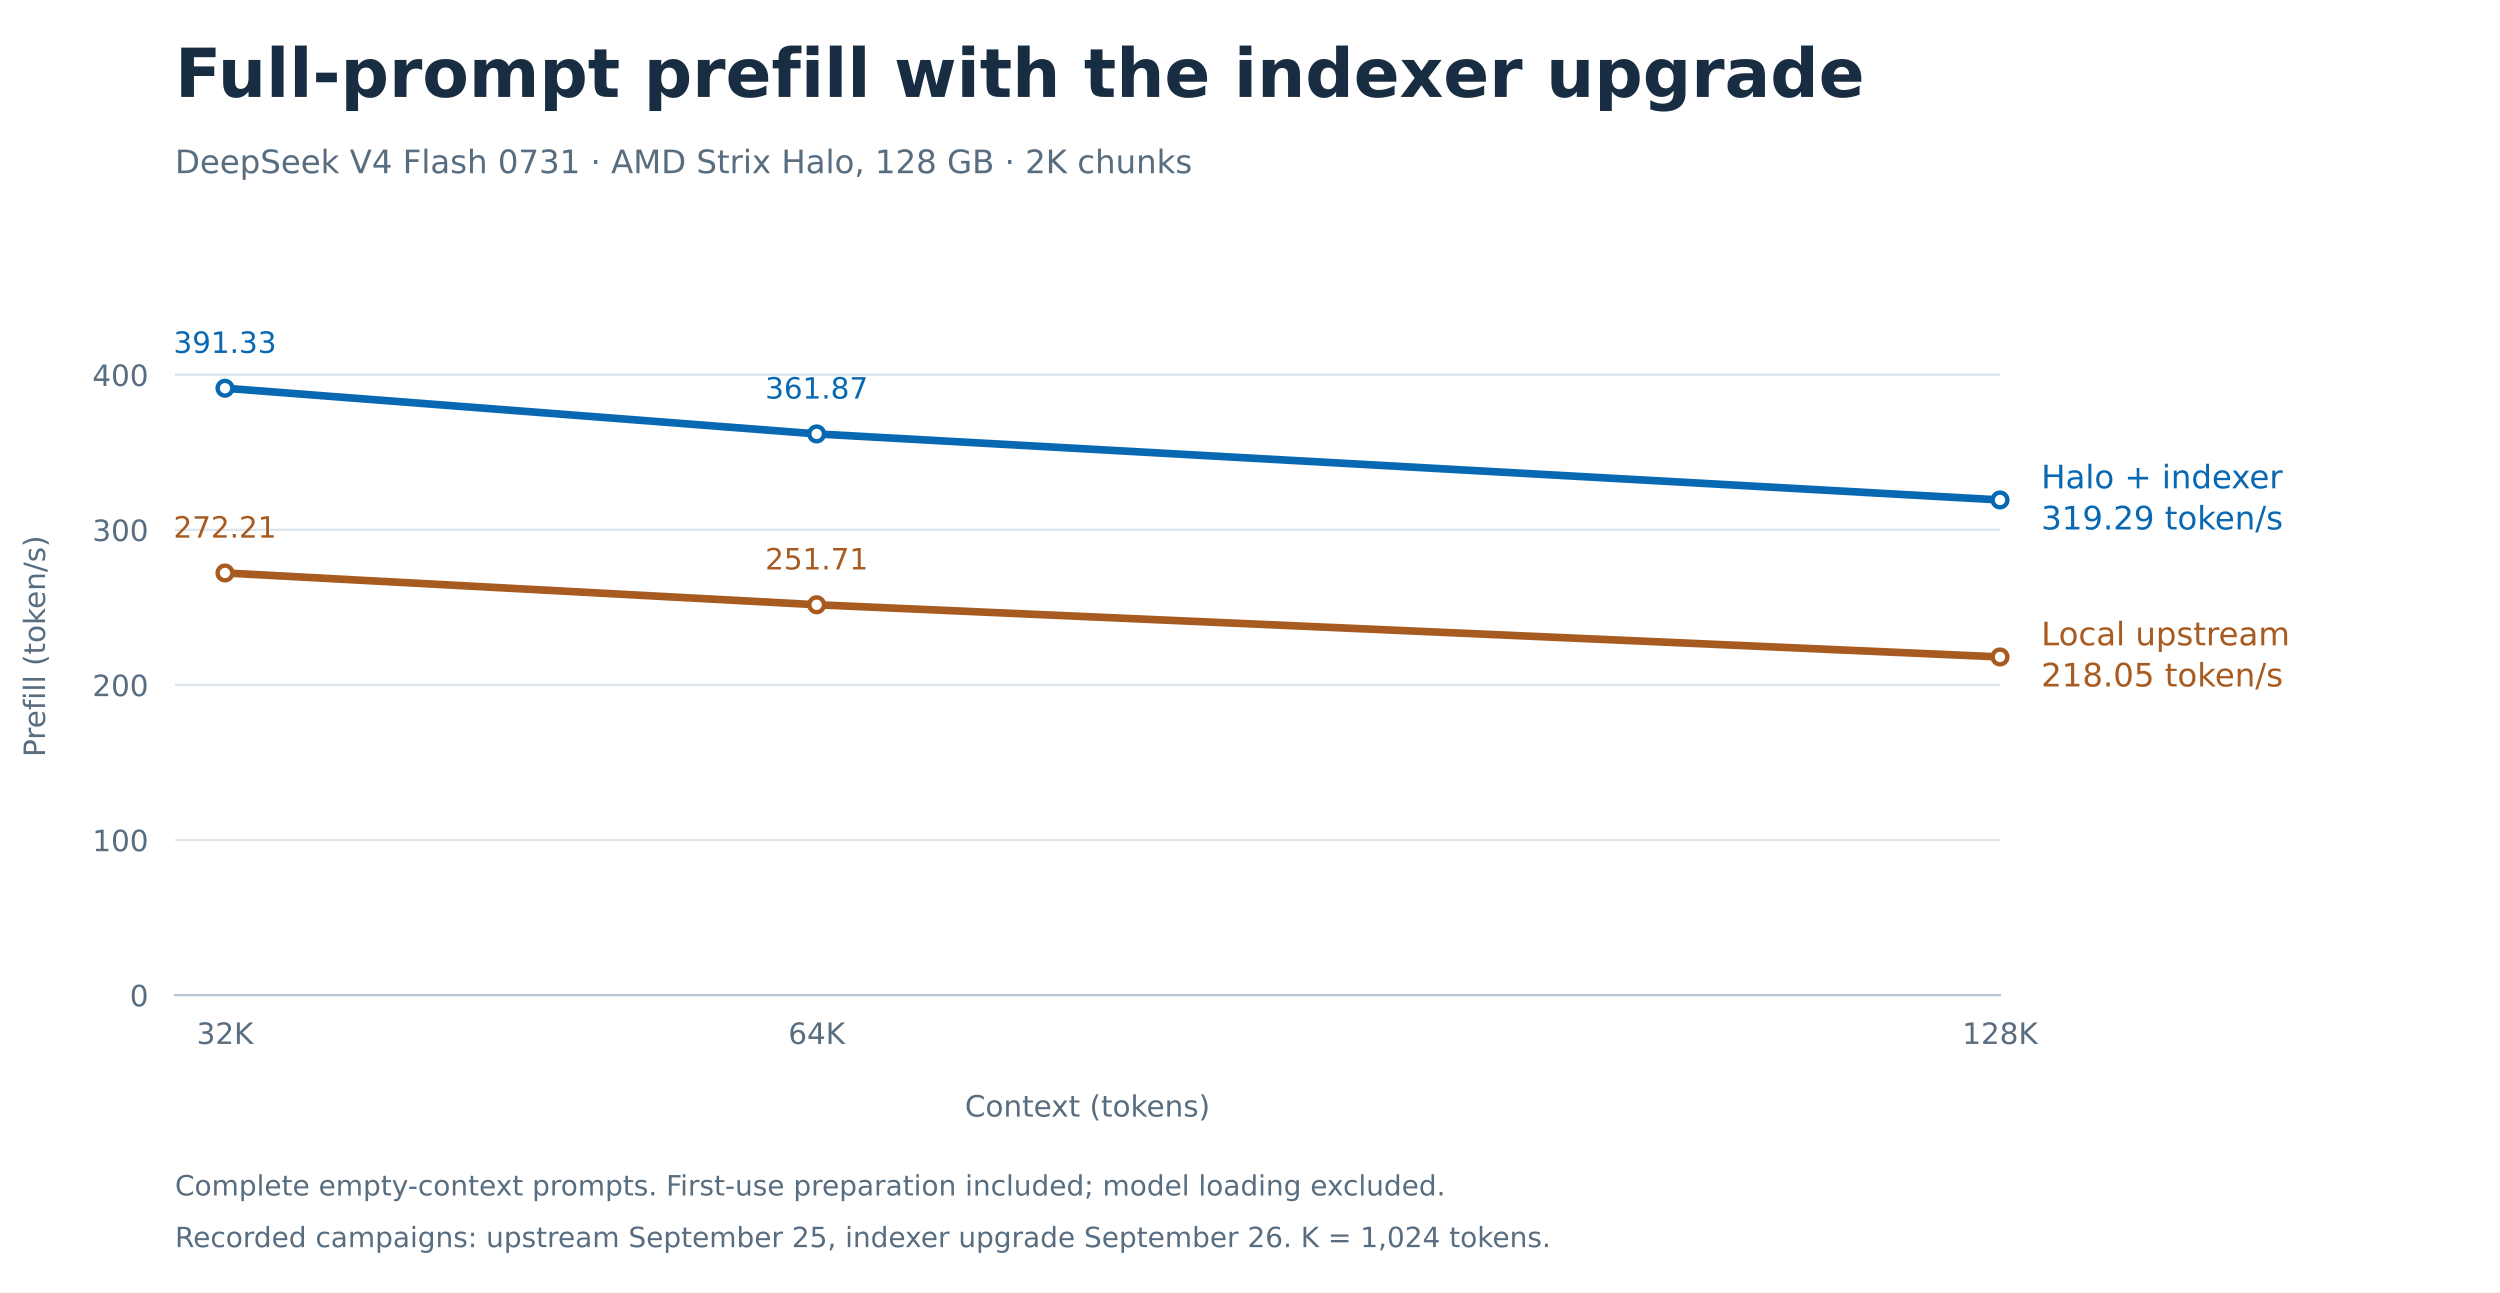
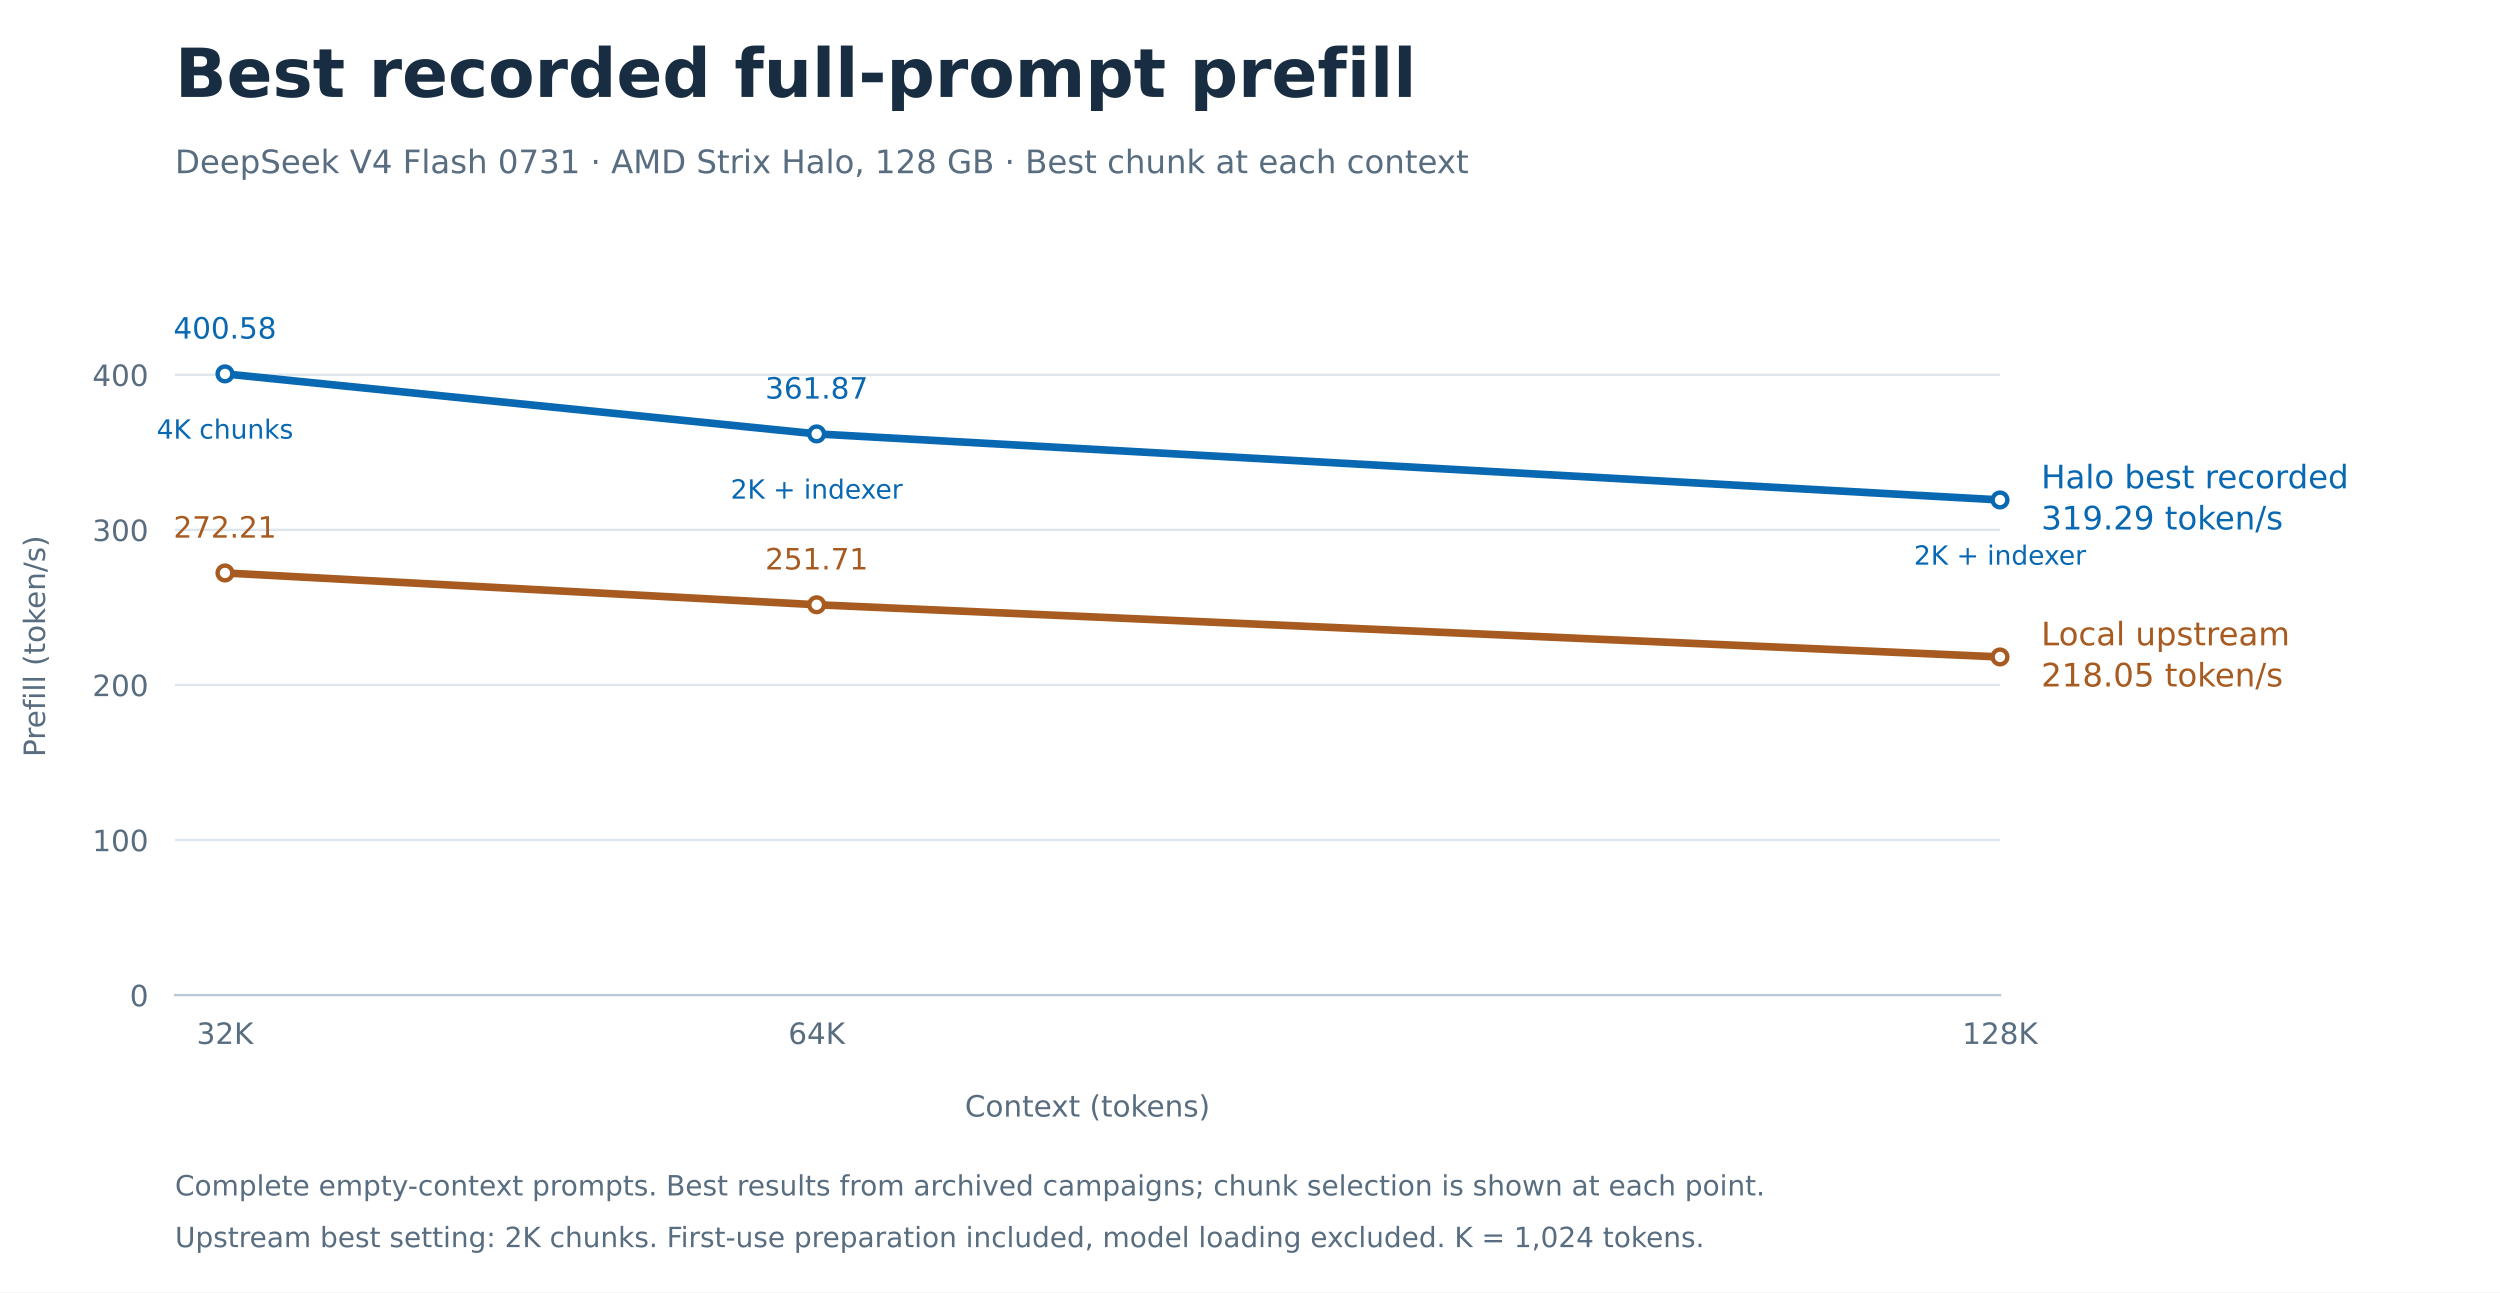
<svg xmlns="http://www.w3.org/2000/svg" xmlns:xlink="http://www.w3.org/1999/xlink" width="849.6pt" height="439.2pt" viewBox="0 0 849.6 439.2" version="1.1">
  <defs>
    <style type="text/css">*{stroke-linejoin: round; stroke-linecap: butt}</style>
  </defs>
  <g id="figure_1">
    <g id="patch_1">
      <path d="M 0 439.2 L 849.6 439.2 L 849.6 0 L 0 0 z " style="fill: #ffffff" />
    </g>
    <g id="axes_1">
      <g id="patch_2">
        <path d="M 59.472 338.184 L 679.68 338.184 L 679.68 101.016 L 59.472 101.016 z " style="fill: #ffffff" />
      </g>
      <g id="matplotlib.axis_1">
        <g id="xtick_1">
          <g id="line2d_1" />
          <g id="text_1">
            <text style="font-size: 10px; font-family: 'DejaVu Sans'; text-anchor: middle; fill: #586d80" x="76.457" y="354.782" transform="rotate(-0 76.45727 354.7824)">32K</text>
          </g>
        </g>
        <g id="xtick_2">
          <g id="line2d_2" />
          <g id="text_2">
            <text style="font-size: 10px; font-family: 'DejaVu Sans'; text-anchor: middle; fill: #586d80" x="277.532" y="354.782" transform="rotate(-0 277.5315 354.7824)">64K</text>
          </g>
        </g>
        <g id="xtick_3">
          <g id="line2d_3" />
          <g id="text_3">
            <text style="font-size: 10px; font-family: 'DejaVu Sans'; text-anchor: middle; fill: #586d80" x="679.68" y="354.782" transform="rotate(-0 679.68 354.7824)">128K</text>
          </g>
        </g>
        <g id="text_4">
          <text style="font-size: 10px; font-family: 'DejaVu Sans'; text-anchor: middle; fill: #586d80" x="369.576" y="379.461" transform="rotate(-0 369.576 379.4606)">Context (tokens)</text>
        </g>
      </g>
      <g id="matplotlib.axis_2">
        <g id="ytick_1">
          <g id="line2d_4">
-             <path d="M 59.472 338.184 L 679.68 338.184 " clip-path="url(#pa51ccc1725)" style="fill: none; stroke: #dee6ed; stroke-width: 0.8; stroke-linecap: square" />
+             <path d="M 59.472 338.184 L 679.68 338.184 " clip-path="url(#p1f52404249)" style="fill: none; stroke: #dee6ed; stroke-width: 0.8; stroke-linecap: square" />
          </g>
          <g id="line2d_5" />
          <g id="text_5">
            <text style="font-size: 10px; font-family: 'DejaVu Sans'; text-anchor: end; fill: #586d80" x="50.472" y="341.983" transform="rotate(-0 50.472 341.9832)">0</text>
          </g>
        </g>
        <g id="ytick_2">
          <g id="line2d_6">
-             <path d="M 59.472 285.48 L 679.68 285.48 " clip-path="url(#pa51ccc1725)" style="fill: none; stroke: #dee6ed; stroke-width: 0.8; stroke-linecap: square" />
+             <path d="M 59.472 285.48 L 679.68 285.48 " clip-path="url(#p1f52404249)" style="fill: none; stroke: #dee6ed; stroke-width: 0.8; stroke-linecap: square" />
          </g>
          <g id="line2d_7" />
          <g id="text_6">
            <text style="font-size: 10px; font-family: 'DejaVu Sans'; text-anchor: end; fill: #586d80" x="50.472" y="289.279" transform="rotate(-0 50.472 289.2792)">100</text>
          </g>
        </g>
        <g id="ytick_3">
          <g id="line2d_8">
-             <path d="M 59.472 232.776 L 679.68 232.776 " clip-path="url(#pa51ccc1725)" style="fill: none; stroke: #dee6ed; stroke-width: 0.8; stroke-linecap: square" />
+             <path d="M 59.472 232.776 L 679.68 232.776 " clip-path="url(#p1f52404249)" style="fill: none; stroke: #dee6ed; stroke-width: 0.8; stroke-linecap: square" />
          </g>
          <g id="line2d_9" />
          <g id="text_7">
            <text style="font-size: 10px; font-family: 'DejaVu Sans'; text-anchor: end; fill: #586d80" x="50.472" y="236.575" transform="rotate(-0 50.472 236.5752)">200</text>
          </g>
        </g>
        <g id="ytick_4">
          <g id="line2d_10">
-             <path d="M 59.472 180.072 L 679.68 180.072 " clip-path="url(#pa51ccc1725)" style="fill: none; stroke: #dee6ed; stroke-width: 0.8; stroke-linecap: square" />
+             <path d="M 59.472 180.072 L 679.68 180.072 " clip-path="url(#p1f52404249)" style="fill: none; stroke: #dee6ed; stroke-width: 0.8; stroke-linecap: square" />
          </g>
          <g id="line2d_11" />
          <g id="text_8">
            <text style="font-size: 10px; font-family: 'DejaVu Sans'; text-anchor: end; fill: #586d80" x="50.472" y="183.871" transform="rotate(-0 50.472 183.8712)">300</text>
          </g>
        </g>
        <g id="ytick_5">
          <g id="line2d_12">
-             <path d="M 59.472 127.368 L 679.68 127.368 " clip-path="url(#pa51ccc1725)" style="fill: none; stroke: #dee6ed; stroke-width: 0.8; stroke-linecap: square" />
+             <path d="M 59.472 127.368 L 679.68 127.368 " clip-path="url(#p1f52404249)" style="fill: none; stroke: #dee6ed; stroke-width: 0.8; stroke-linecap: square" />
          </g>
          <g id="line2d_13" />
          <g id="text_9">
            <text style="font-size: 10px; font-family: 'DejaVu Sans'; text-anchor: end; fill: #586d80" x="50.472" y="131.167" transform="rotate(-0 50.472 131.1672)">400</text>
          </g>
        </g>
        <g id="text_10">
          <text style="font-size: 10px; font-family: 'DejaVu Sans'; text-anchor: middle; fill: #586d80" x="15.305" y="219.6" transform="rotate(-90 15.30481 219.6)">Prefill (token/s)</text>
        </g>
      </g>
      <g id="line2d_14">
-         <path d="M 76.457 131.936 L 277.532 147.464 L 679.68 169.904 " style="fill: none; stroke: #0868b2; stroke-width: 2.6; stroke-linecap: square" />
+         <path d="M 76.457 127.065 L 277.532 147.464 L 679.68 169.904 " style="fill: none; stroke: #0868b2; stroke-width: 2.6; stroke-linecap: square" />
        <defs>
-           <path id="m8e5afe7f3f" d="M 0 2.5 C 0.663 2.5 1.299 2.237 1.768 1.768 C 2.237 1.299 2.5 0.663 2.5 0 C 2.5 -0.663 2.237 -1.299 1.768 -1.768 C 1.299 -2.237 0.663 -2.5 0 -2.5 C -0.663 -2.5 -1.299 -2.237 -1.768 -1.768 C -2.237 -1.299 -2.5 -0.663 -2.5 0 C -2.5 0.663 -2.237 1.299 -1.768 1.768 C -1.299 2.237 -0.663 2.5 0 2.5 z " style="stroke: #0868b2; stroke-width: 1.5" />
+           <path id="m660f54a781" d="M 0 2.5 C 0.663 2.5 1.299 2.237 1.768 1.768 C 2.237 1.299 2.5 0.663 2.5 0 C 2.5 -0.663 2.237 -1.299 1.768 -1.768 C 1.299 -2.237 0.663 -2.5 0 -2.5 C -0.663 -2.5 -1.299 -2.237 -1.768 -1.768 C -2.237 -1.299 -2.5 -0.663 -2.5 0 C -2.5 0.663 -2.237 1.299 -1.768 1.768 C -1.299 2.237 -0.663 2.5 0 2.5 z " style="stroke: #0868b2; stroke-width: 1.5" />
        </defs>
        <g>
-           <use xlink:href="#m8e5afe7f3f" x="76.457" y="131.936" style="fill: #ffffff; stroke: #0868b2; stroke-width: 1.5" />
-           <use xlink:href="#m8e5afe7f3f" x="277.532" y="147.464" style="fill: #ffffff; stroke: #0868b2; stroke-width: 1.5" />
-           <use xlink:href="#m8e5afe7f3f" x="679.68" y="169.904" style="fill: #ffffff; stroke: #0868b2; stroke-width: 1.5" />
+           <use xlink:href="#m660f54a781" x="76.457" y="127.065" style="fill: #ffffff; stroke: #0868b2; stroke-width: 1.5" />
+           <use xlink:href="#m660f54a781" x="277.532" y="147.464" style="fill: #ffffff; stroke: #0868b2; stroke-width: 1.5" />
+           <use xlink:href="#m660f54a781" x="679.68" y="169.904" style="fill: #ffffff; stroke: #0868b2; stroke-width: 1.5" />
        </g>
      </g>
      <g id="line2d_15">
        <path d="M 76.457 194.716 L 277.532 205.522 L 679.68 223.261 " style="fill: none; stroke: #a75b20; stroke-width: 2.6; stroke-linecap: square" />
        <defs>
-           <path id="m67bb661f5d" d="M 0 2.5 C 0.663 2.5 1.299 2.237 1.768 1.768 C 2.237 1.299 2.5 0.663 2.5 0 C 2.5 -0.663 2.237 -1.299 1.768 -1.768 C 1.299 -2.237 0.663 -2.5 0 -2.5 C -0.663 -2.5 -1.299 -2.237 -1.768 -1.768 C -2.237 -1.299 -2.5 -0.663 -2.5 0 C -2.5 0.663 -2.237 1.299 -1.768 1.768 C -1.299 2.237 -0.663 2.5 0 2.5 z " style="stroke: #a75b20; stroke-width: 1.5" />
+           <path id="m60337f5dcc" d="M 0 2.5 C 0.663 2.5 1.299 2.237 1.768 1.768 C 2.237 1.299 2.5 0.663 2.5 0 C 2.5 -0.663 2.237 -1.299 1.768 -1.768 C 1.299 -2.237 0.663 -2.5 0 -2.5 C -0.663 -2.5 -1.299 -2.237 -1.768 -1.768 C -2.237 -1.299 -2.5 -0.663 -2.5 0 C -2.5 0.663 -2.237 1.299 -1.768 1.768 C -1.299 2.237 -0.663 2.5 0 2.5 z " style="stroke: #a75b20; stroke-width: 1.5" />
        </defs>
        <g>
-           <use xlink:href="#m67bb661f5d" x="76.457" y="194.716" style="fill: #ffffff; stroke: #a75b20; stroke-width: 1.5" />
-           <use xlink:href="#m67bb661f5d" x="277.532" y="205.522" style="fill: #ffffff; stroke: #a75b20; stroke-width: 1.5" />
-           <use xlink:href="#m67bb661f5d" x="679.68" y="223.261" style="fill: #ffffff; stroke: #a75b20; stroke-width: 1.5" />
+           <use xlink:href="#m60337f5dcc" x="76.457" y="194.716" style="fill: #ffffff; stroke: #a75b20; stroke-width: 1.5" />
+           <use xlink:href="#m60337f5dcc" x="277.532" y="205.522" style="fill: #ffffff; stroke: #a75b20; stroke-width: 1.5" />
+           <use xlink:href="#m60337f5dcc" x="679.68" y="223.261" style="fill: #ffffff; stroke: #a75b20; stroke-width: 1.5" />
        </g>
      </g>
      <g id="patch_3">
        <path d="M 59.472 338.184 L 679.68 338.184 " style="fill: none; stroke: #b9c8d4; stroke-width: 0.8; stroke-linejoin: miter; stroke-linecap: square" />
      </g>
      <g id="text_11">
-         <text style="font-size: 11px; font-family: 'DejaVu Sans'; fill: #0868b2" transform="translate(693.68 165.9446)">Halo + indexer</text>
+         <text style="font-size: 11px; font-family: 'DejaVu Sans'; fill: #0868b2" transform="translate(693.68 165.9446)">Halo best recorded</text>
        <text style="font-size: 11px; font-family: 'DejaVu Sans'; fill: #0868b2" transform="translate(693.68 179.9339)">319.29 token/s</text>
      </g>
      <g id="text_12">
-         <text style="font-size: 10px; font-family: 'DejaVu Sans'; text-anchor: middle; fill: #0868b2" x="76.457" y="119.936" transform="rotate(-0 76.45727 119.9357)">391.33</text>
+         <text style="font-size: 10px; font-family: 'DejaVu Sans'; text-anchor: middle; fill: #0868b2" x="76.457" y="115.065" transform="rotate(-0 76.45727 115.0649)">400.58</text>
      </g>
      <g id="text_13">
        <text style="font-size: 10px; font-family: 'DejaVu Sans'; text-anchor: middle; fill: #0868b2" x="277.532" y="135.464" transform="rotate(-0 277.5315 135.4639)">361.87</text>
      </g>
      <g id="text_14">
        <text style="font-size: 11px; font-family: 'DejaVu Sans'; fill: #a75b20" transform="translate(693.68 219.3019)">Local upstream</text>
        <text style="font-size: 11px; font-family: 'DejaVu Sans'; fill: #a75b20" transform="translate(693.68 233.2912)">218.05 token/s</text>
      </g>
      <g id="text_15">
        <text style="font-size: 10px; font-family: 'DejaVu Sans'; text-anchor: middle; fill: #a75b20" x="76.457" y="182.716" transform="rotate(-0 76.45727 182.716)">272.21</text>
      </g>
      <g id="text_16">
        <text style="font-size: 10px; font-family: 'DejaVu Sans'; text-anchor: middle; fill: #a75b20" x="277.532" y="193.522" transform="rotate(-0 277.5315 193.5218)">251.71</text>
      </g>
-     </g>
-     <g id="text_17">
-       <text style="font-weight: 700; font-size: 23px; font-family: 'DejaVu Sans'; text-anchor: start; fill: #182d42" x="59.472" y="32.94" transform="rotate(-0 59.472 32.94)">Full-prompt prefill with the indexer upgrade</text>
-     </g>
-     <g id="text_18">
-       <text style="font-size: 11px; font-family: 'DejaVu Sans'; text-anchor: start; fill: #586d80" x="59.472" y="58.853" transform="rotate(-0 59.472 58.8528)">DeepSeek V4 Flash 0731  ·  AMD Strix Halo, 128 GB  ·  2K chunks</text>
-     </g>
-     <g id="text_19">
-       <text style="font-size: 9.5px; font-family: 'DejaVu Sans'; text-anchor: start; fill: #586d80" x="59.472" y="406.26" transform="rotate(-0 59.472 406.26)">Complete empty-context prompts. First-use preparation included; model loading excluded.</text>
+       <g id="text_17">
+         <text style="font-size: 9px; font-family: 'DejaVu Sans'; text-anchor: middle; fill: #0868b2" x="76.457" y="149.065" transform="rotate(-0 76.45727 149.0649)">4K chunks</text>
+       </g>
+       <g id="text_18">
+         <text style="font-size: 9px; font-family: 'DejaVu Sans'; text-anchor: middle; fill: #0868b2" x="277.532" y="169.464" transform="rotate(-0 277.5315 169.4639)">2K + indexer</text>
+       </g>
+       <g id="text_19">
+         <text style="font-size: 9px; font-family: 'DejaVu Sans'; text-anchor: middle; fill: #0868b2" x="679.68" y="191.904" transform="rotate(-0 679.68 191.904)">2K + indexer</text>
+       </g>
    </g>
    <g id="text_20">
-       <text style="font-size: 9.5px; font-family: 'DejaVu Sans'; text-anchor: start; fill: #586d80" x="59.472" y="423.828" transform="rotate(-0 59.472 423.828)">Recorded campaigns: upstream September 25, indexer upgrade September 26. K = 1,024 tokens.</text>
+       <text style="font-weight: 700; font-size: 23px; font-family: 'DejaVu Sans'; text-anchor: start; fill: #182d42" x="59.472" y="32.94" transform="rotate(-0 59.472 32.94)">Best recorded full-prompt prefill</text>
+     </g>
+     <g id="text_21">
+       <text style="font-size: 11px; font-family: 'DejaVu Sans'; text-anchor: start; fill: #586d80" x="59.472" y="58.853" transform="rotate(-0 59.472 58.8528)">DeepSeek V4 Flash 0731  ·  AMD Strix Halo, 128 GB  ·  Best chunk at each context</text>
+     </g>
+     <g id="text_22">
+       <text style="font-size: 9.5px; font-family: 'DejaVu Sans'; text-anchor: start; fill: #586d80" x="59.472" y="406.26" transform="rotate(-0 59.472 406.26)">Complete empty-context prompts. Best results from archived campaigns; chunk selection is shown at each point.</text>
+     </g>
+     <g id="text_23">
+       <text style="font-size: 9.5px; font-family: 'DejaVu Sans'; text-anchor: start; fill: #586d80" x="59.472" y="423.828" transform="rotate(-0 59.472 423.828)">Upstream best setting: 2K chunks. First-use preparation included, model loading excluded. K = 1,024 tokens.</text>
    </g>
  </g>
  <defs>
-     <clipPath id="pa51ccc1725">
+     <clipPath id="p1f52404249">
      <rect x="59.472" y="101.016" width="620.208" height="237.168" />
    </clipPath>
  </defs>
</svg>
